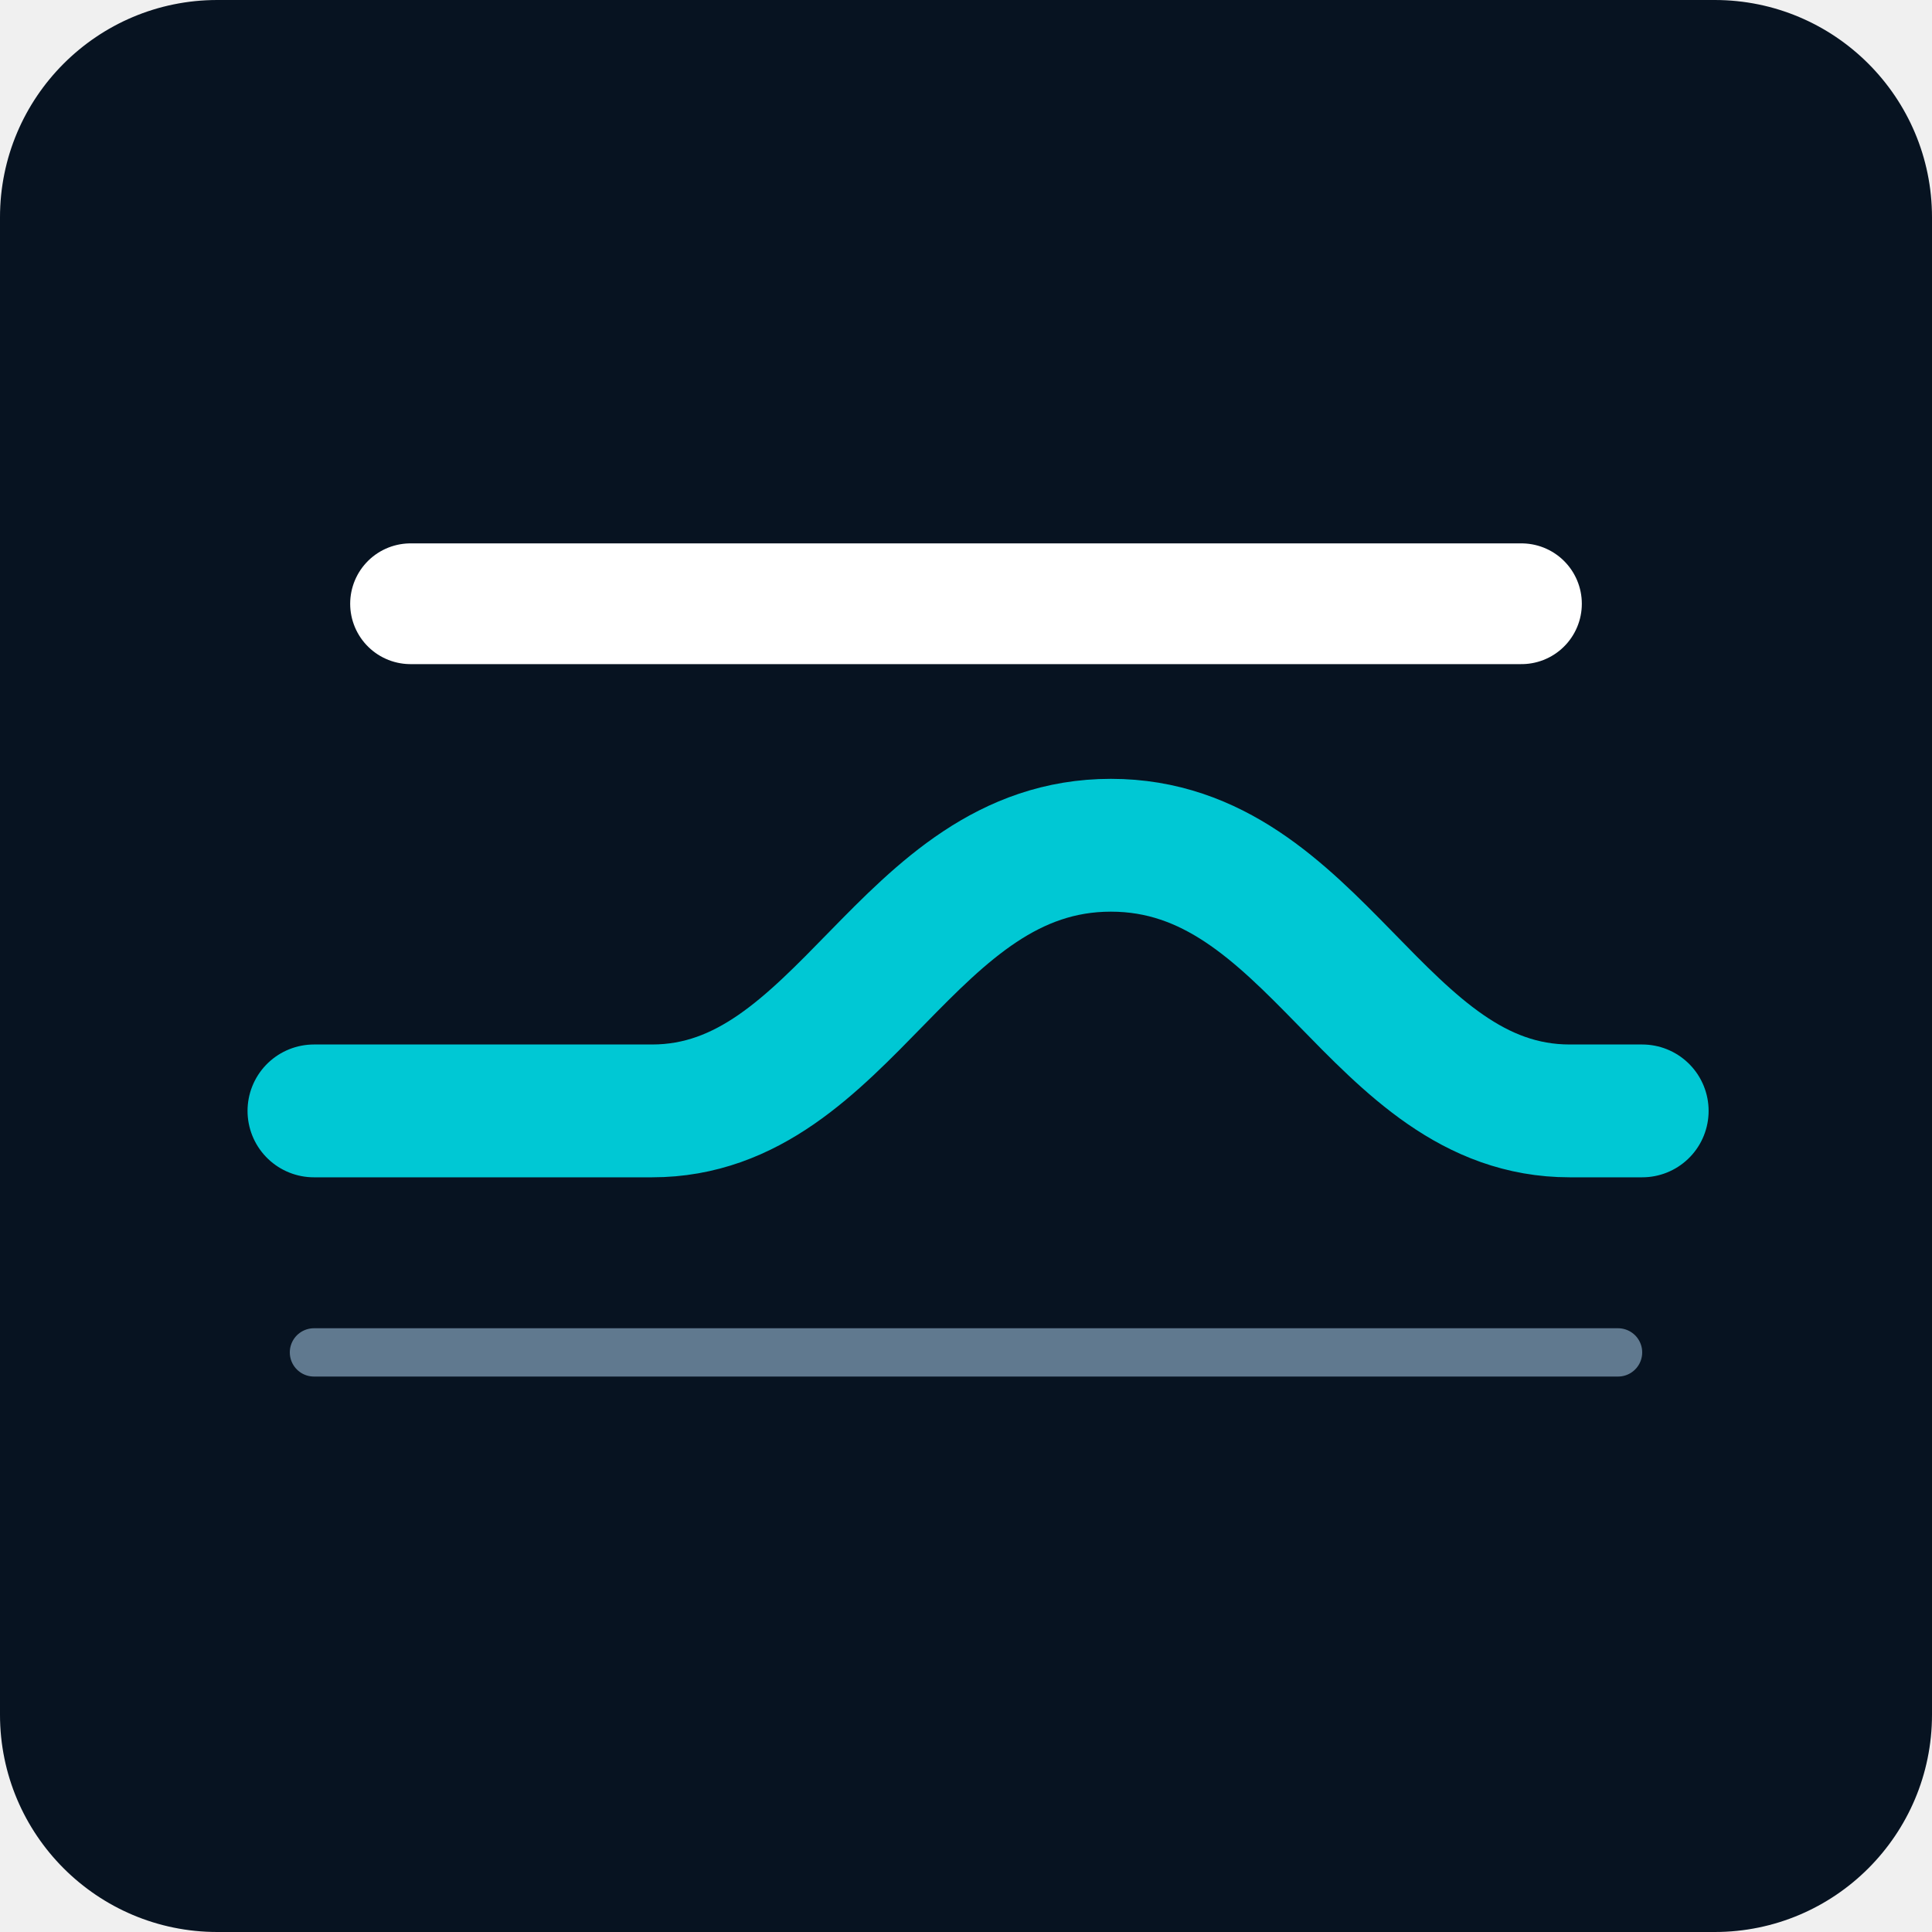
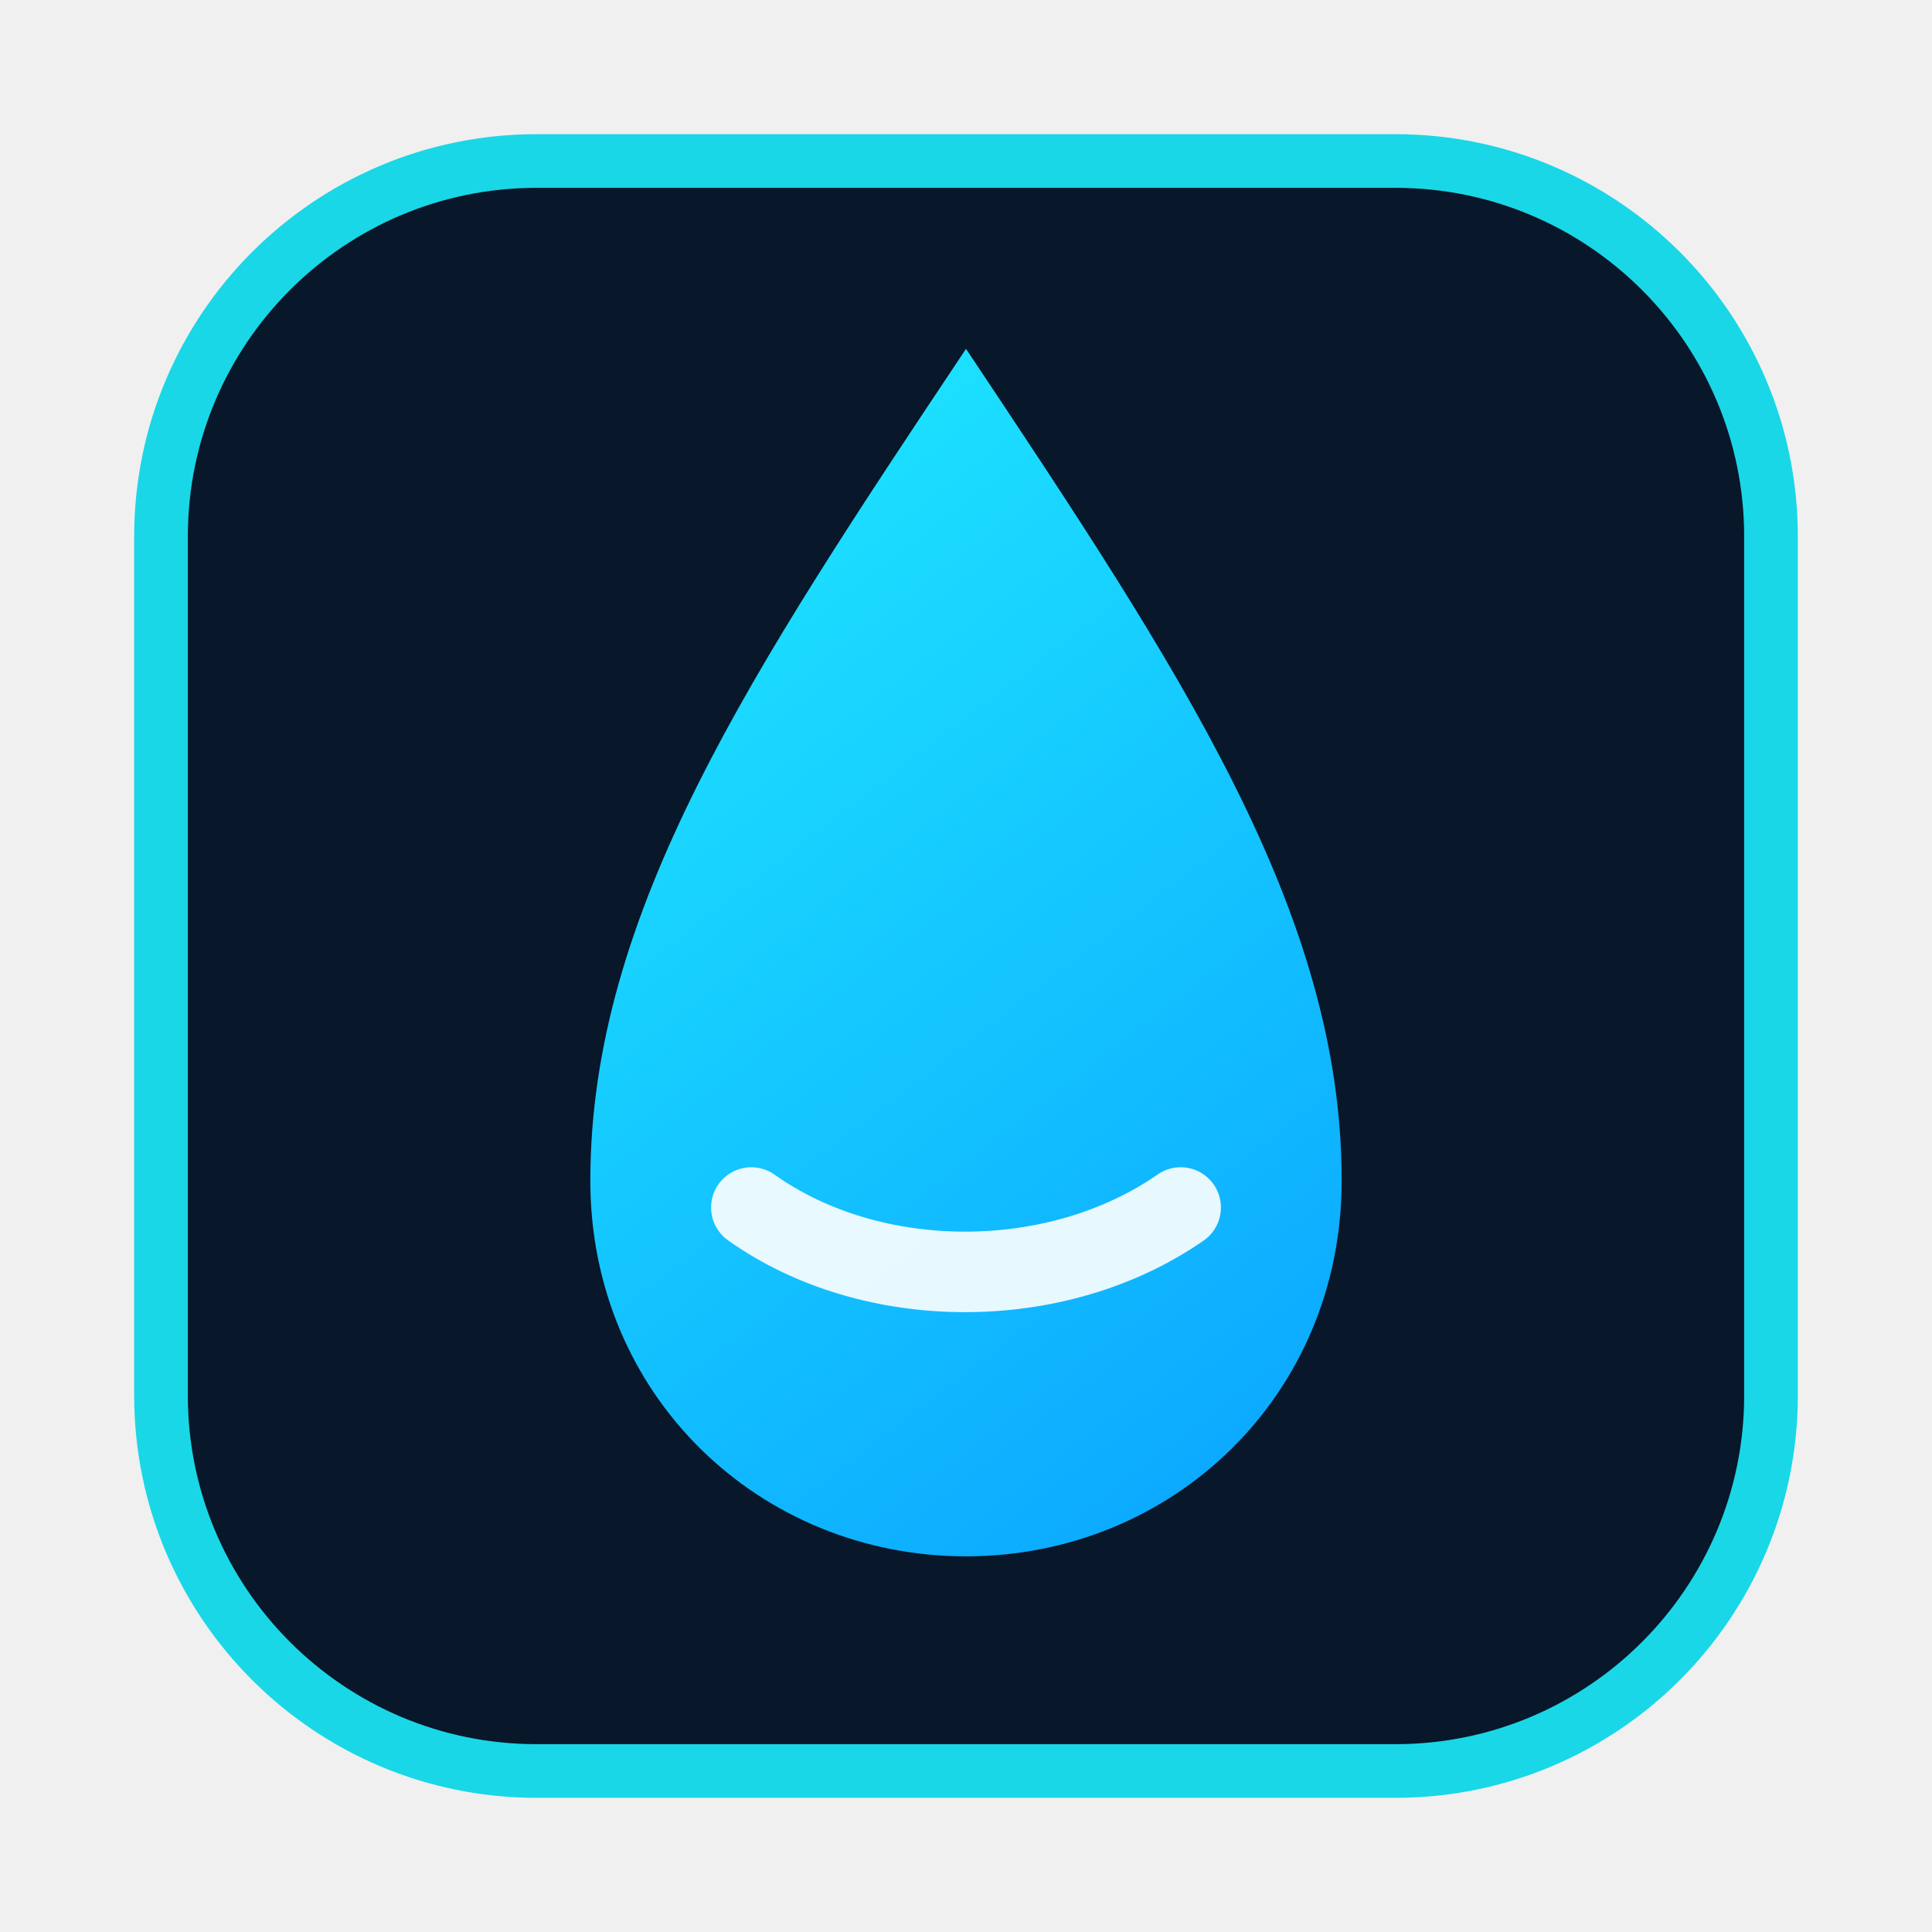
- <svg xmlns="http://www.w3.org/2000/svg" viewBox="0 0 160 160" role="img" aria-labelledby="title desc">
-   <rect width="160" height="160" rx="18" fill="#071321" />
-   <path d="M26 92h28c16 0 21-22 38-22s22 22 38 22h6" fill="none" stroke="#00c8d4" stroke-width="11" stroke-linecap="round" />
-   <path d="M26 112h108" fill="none" stroke="#60798f" stroke-width="4" stroke-linecap="round" />
-   <path d="M34 50h92" fill="none" stroke="#ffffff" stroke-width="10" stroke-linecap="round" />
+ <svg xmlns="http://www.w3.org/2000/svg" viewBox="0 0 72 72" role="img" aria-label="WaterQuest Solutions mark">
+   <defs>
+     <linearGradient id="wq" x1="16" y1="10" x2="56" y2="62" gradientUnits="userSpaceOnUse">
+       <stop stop-color="#22f4ff" />
+       <stop offset="1" stop-color="#0799ff" />
+     </linearGradient>
+   </defs>
+   <rect x="6" y="6" width="60" height="60" rx="14" fill="#081729" stroke="#19d7e6" stroke-width="2" />
+   <path d="M36 13C28 25 22 34 22 44c0 8 6.3 14 14 14s14-6 14-14c0-10-6-19-14-31Z" fill="url(#wq)" />
+   <path d="M28 45c4.5 3.2 11.4 3.2 16 0" fill="none" stroke="#fff" stroke-width="3" stroke-linecap="round" opacity=".9" />
</svg>
